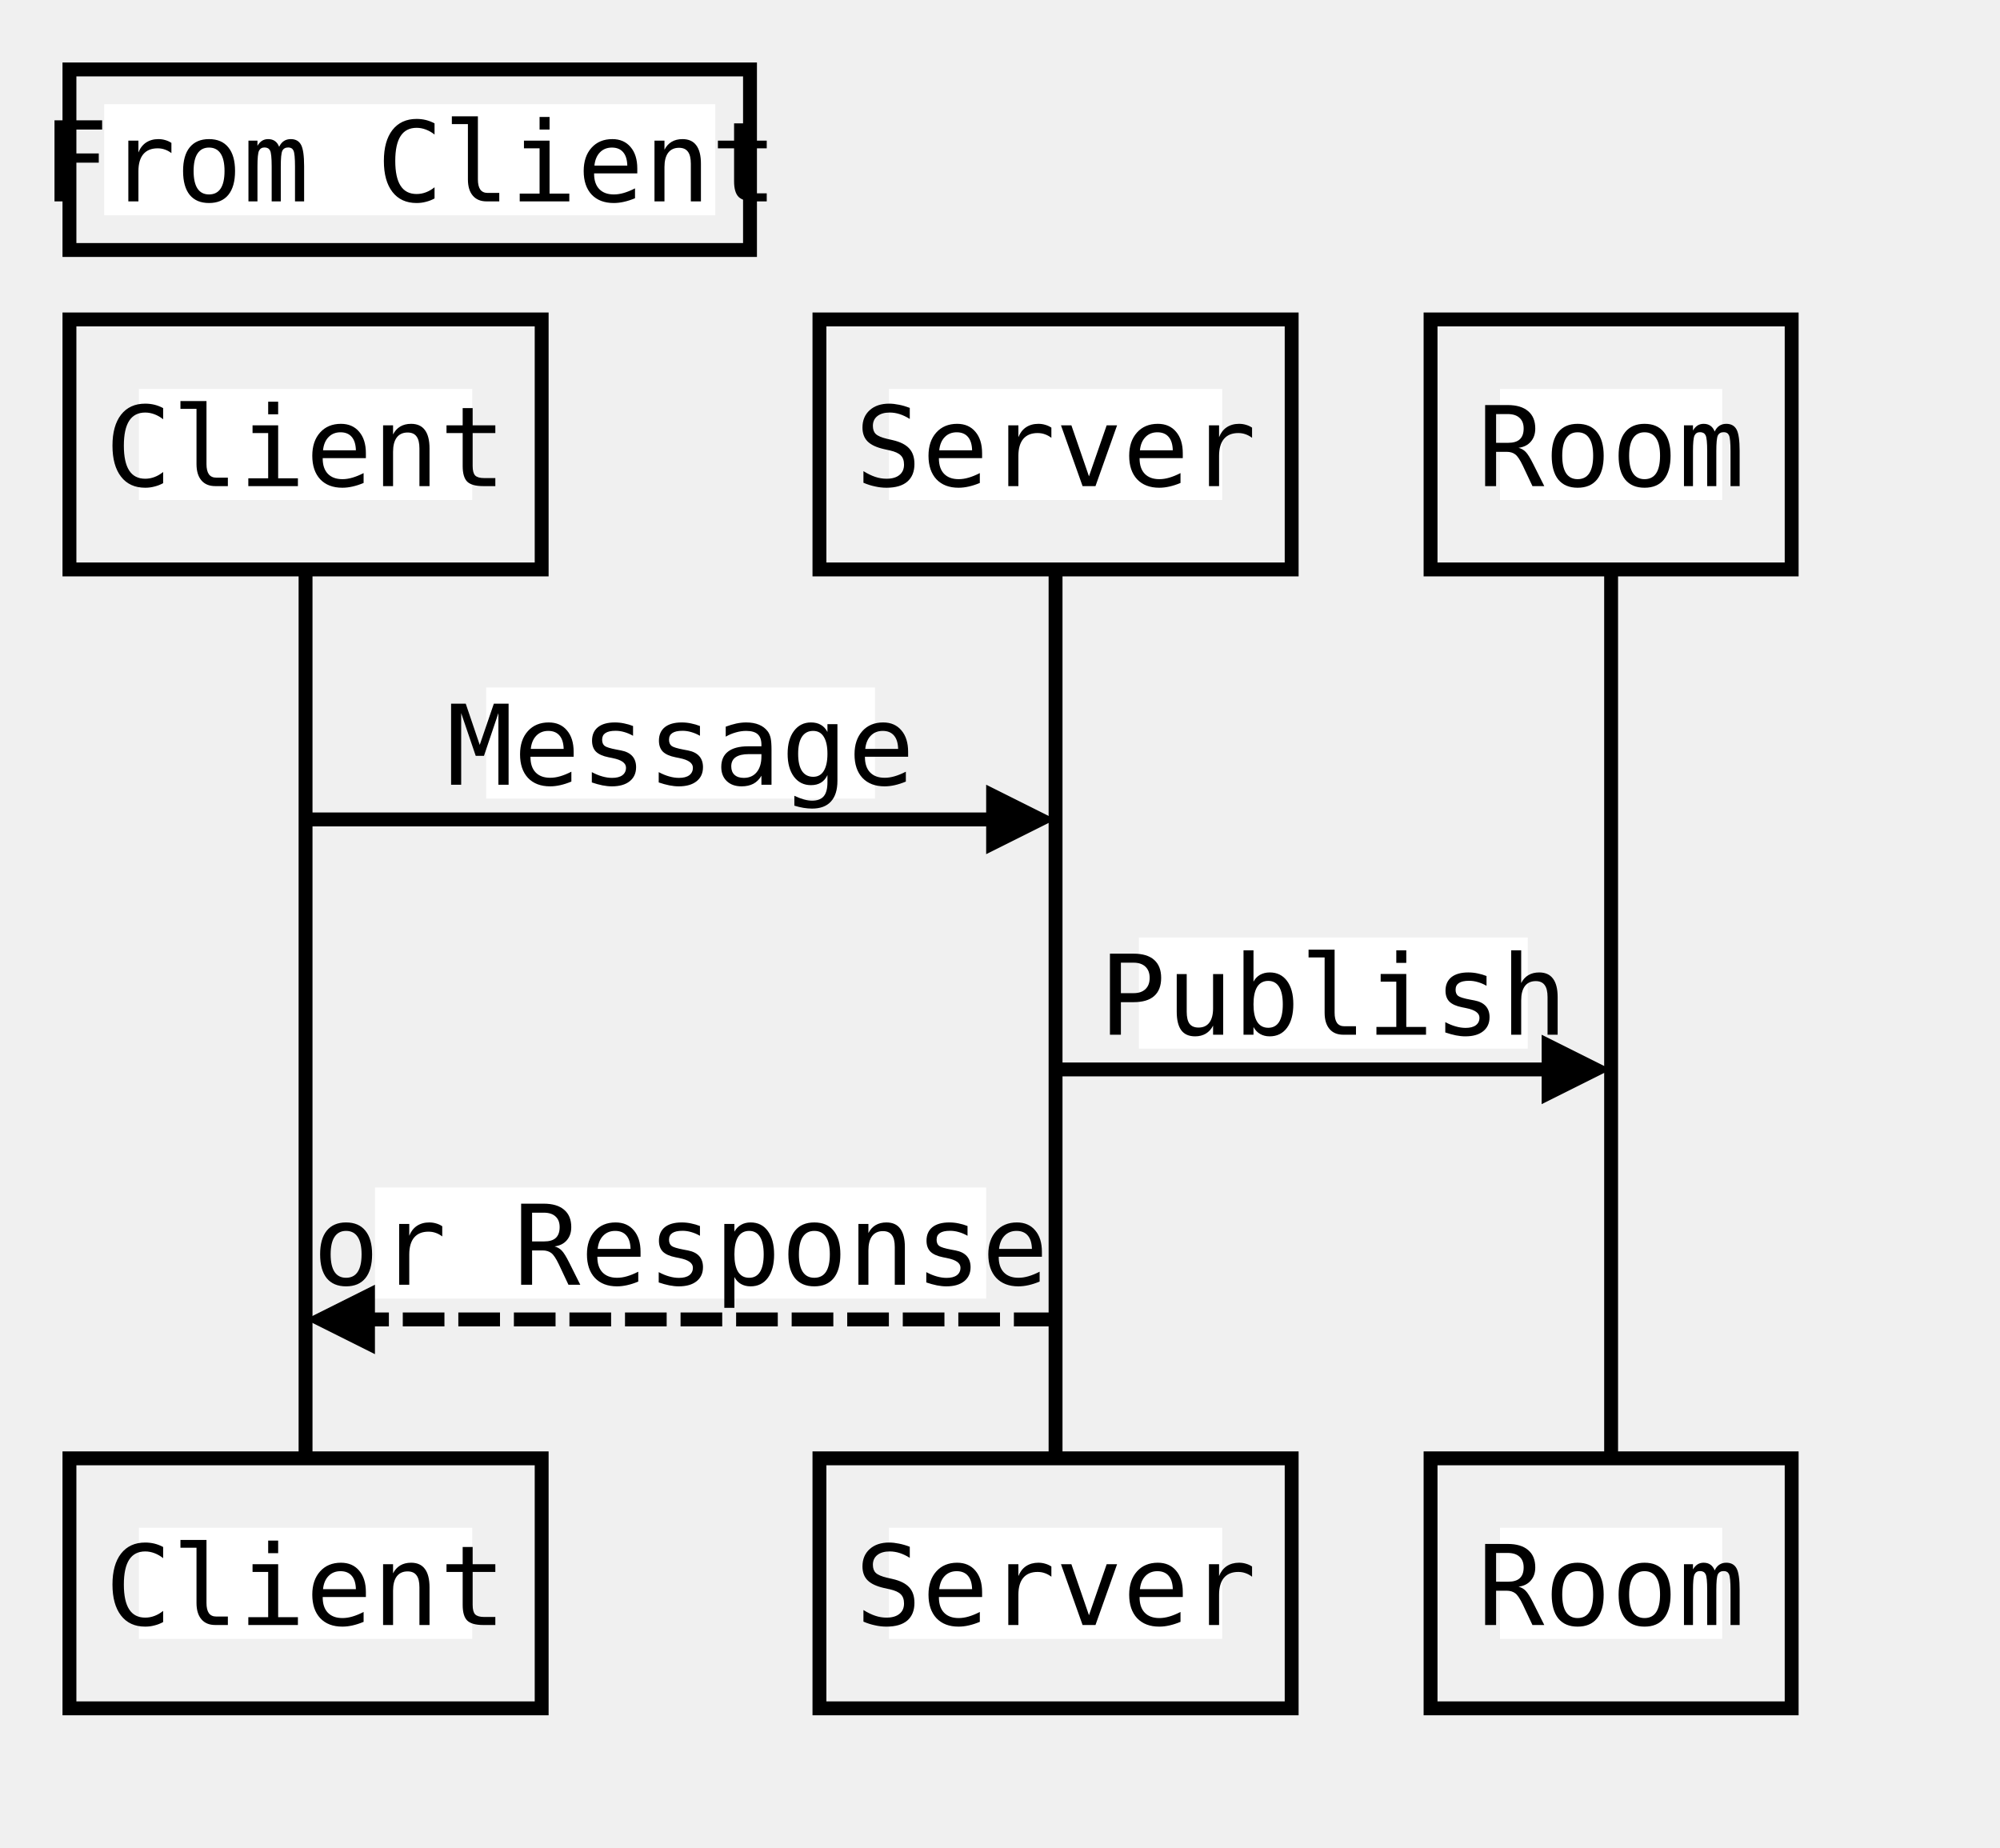
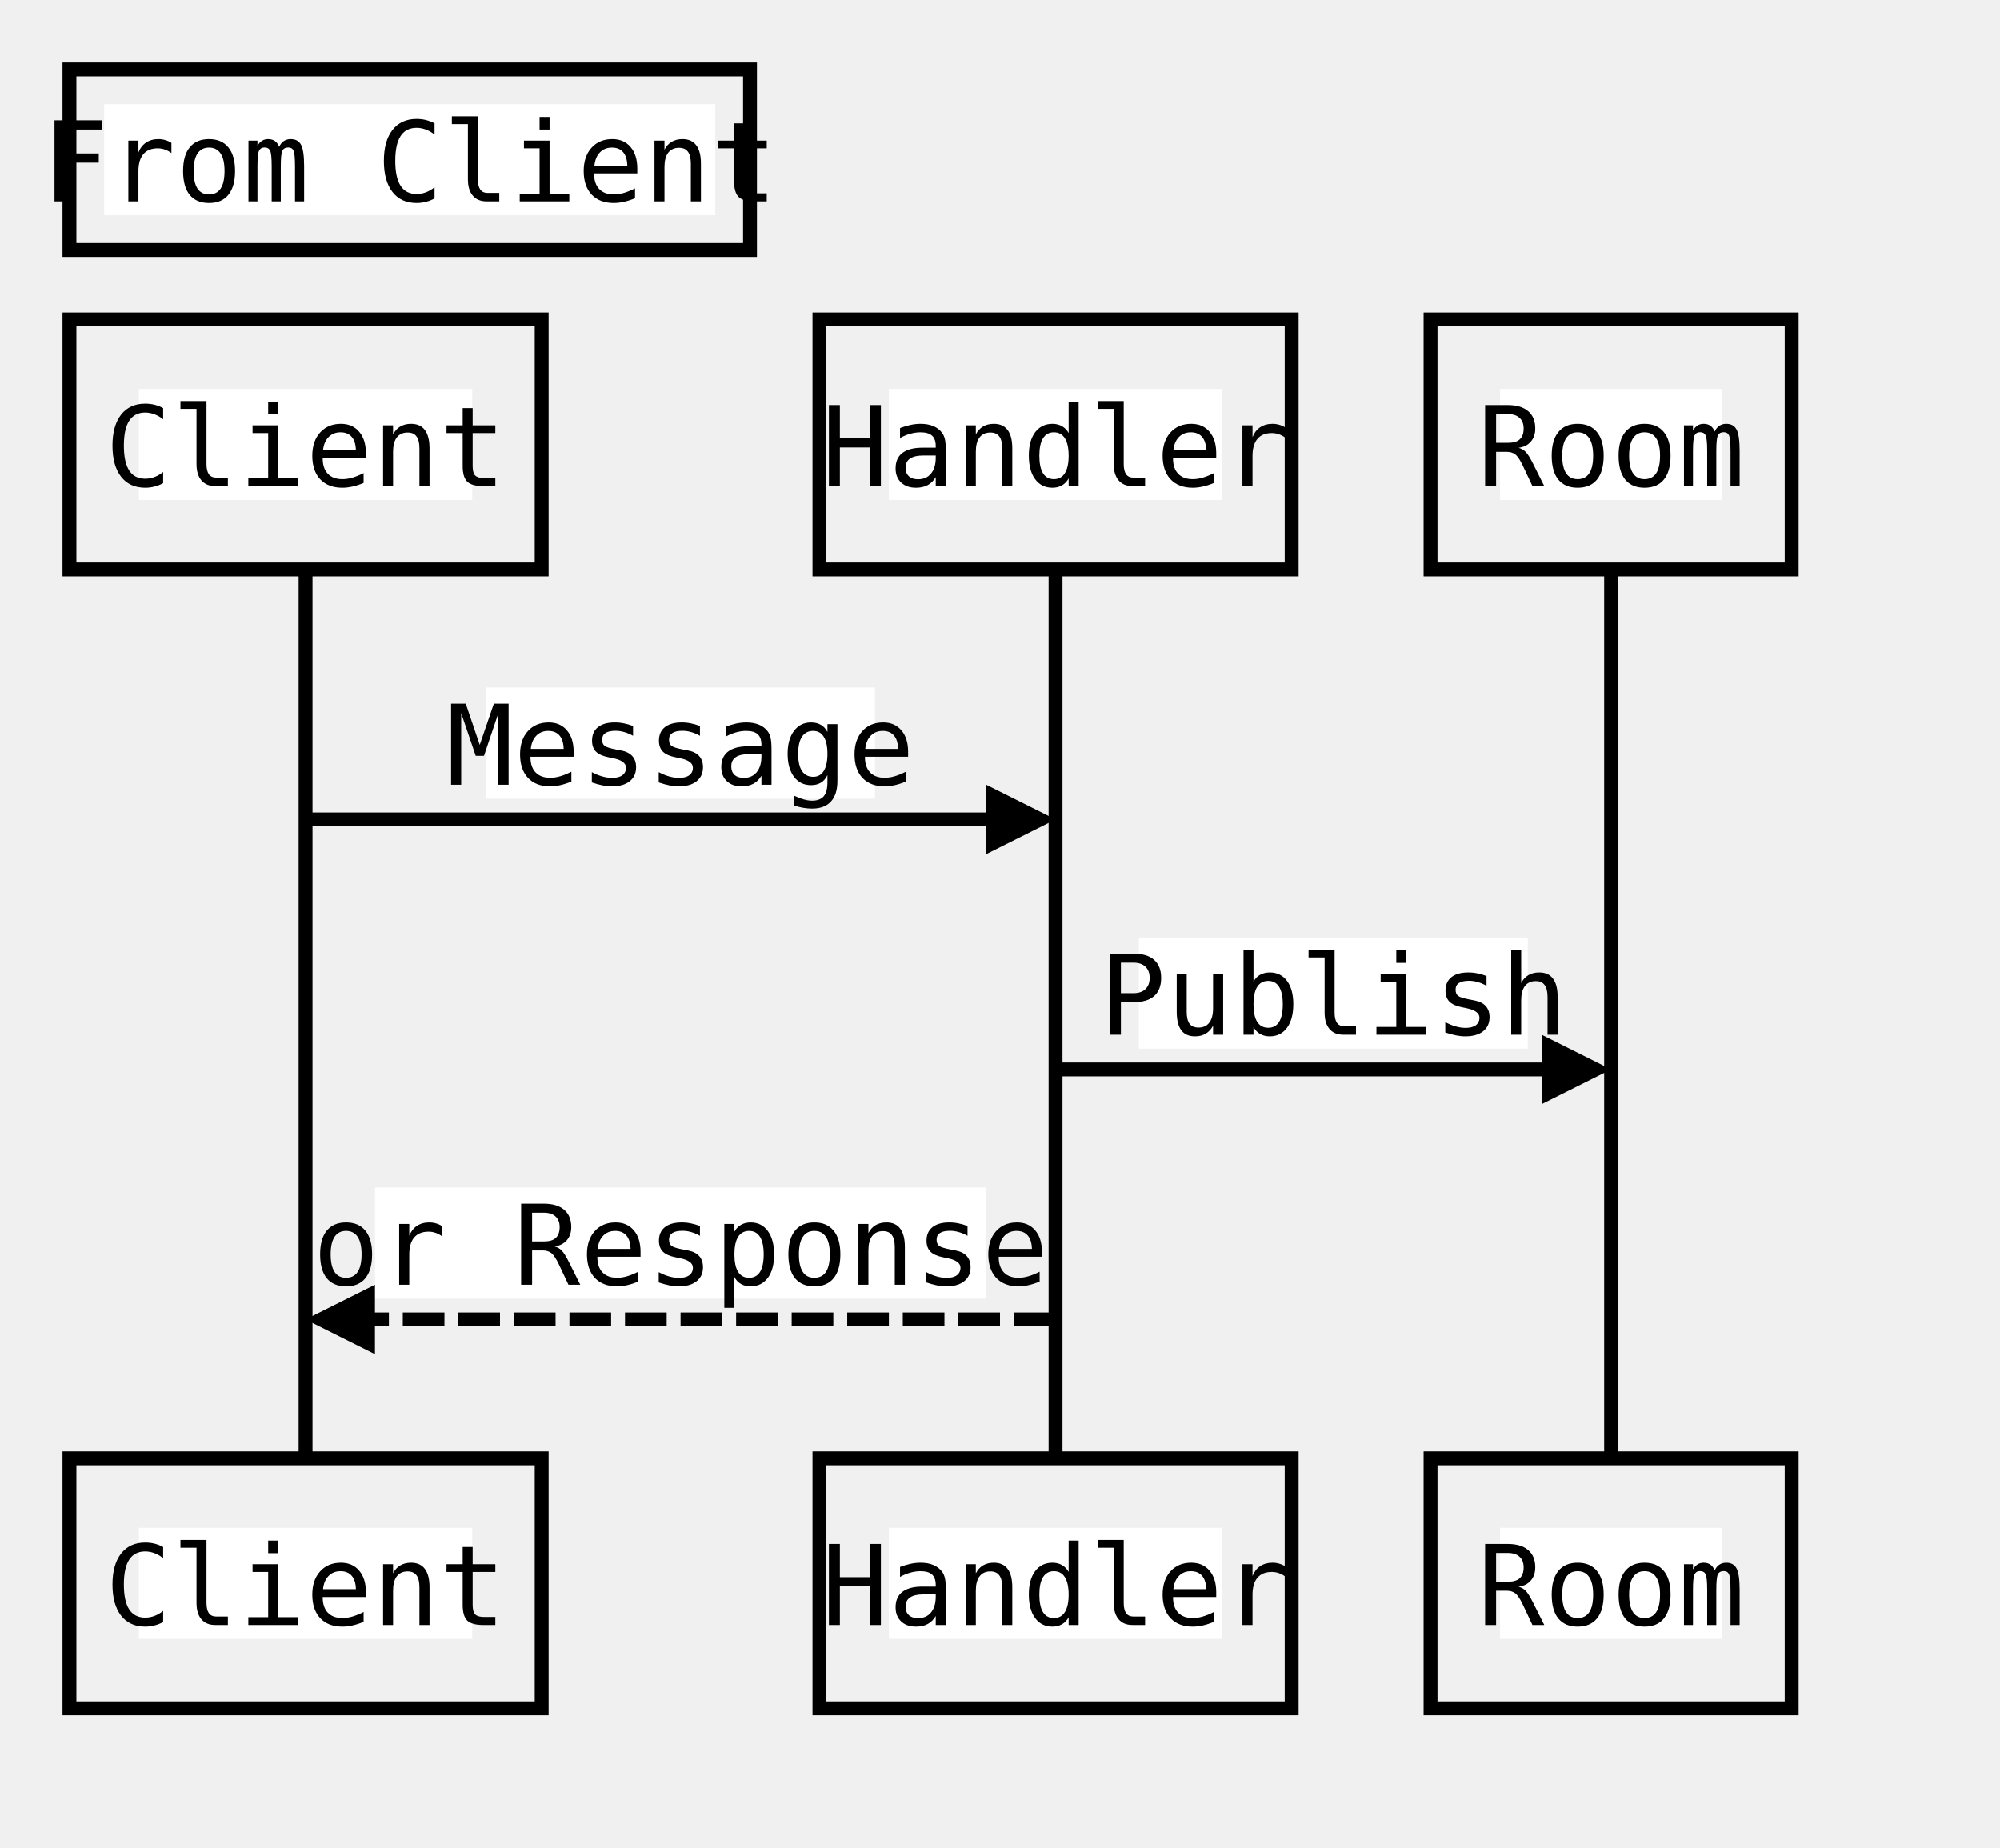
<svg xmlns="http://www.w3.org/2000/svg" xmlns:xlink="http://www.w3.org/1999/xlink" width="288" height="266">
  <source>title: From Client
- Client-&gt;Server:Message
- Server-&gt;Room:Publish
- Server--&gt;Client: or Response
+ Client-&gt;Handler:Message
+ Handler-&gt;Room:Publish
+ Handler--&gt;Client: or Response
</source>
  <defs style="-webkit-tap-highlight-color: rgba(0, 0, 0, 0);">
    <path stroke-linecap="round" d="M5,0 0,2.5 5,5z" id="raphael-marker-block" style="-webkit-tap-highlight-color: rgba(0, 0, 0, 0);" />
    <marker id="raphael-marker-endblock55" markerHeight="5" markerWidth="5" orient="auto" refX="2.5" refY="2.5" style="-webkit-tap-highlight-color: rgba(0, 0, 0, 0);">
      <use xlink:href="#raphael-marker-block" transform="rotate(180 2.5 2.5) scale(1,1)" stroke-width="1" fill="#000" stroke="none" style="-webkit-tap-highlight-color: rgba(0, 0, 0, 0);" />
    </marker>
  </defs>
  <rect x="10" y="10" width="98" height="26" r="0" rx="0" ry="0" fill="none" stroke="#000000" stroke-width="2" style="-webkit-tap-highlight-color: rgba(0, 0, 0, 0);" />
  <rect x="15" y="15" width="88" height="16" r="0" rx="0" ry="0" fill="#ffffff" stroke="none" style="-webkit-tap-highlight-color: rgba(0, 0, 0, 0);" />
  <text x="59" y="23" text-anchor="middle" font="10px &quot;Arial&quot;" stroke="none" fill="#000000" font-size="16px" font-family="Andale Mono, monospace" style="-webkit-tap-highlight-color: rgba(0, 0, 0, 0); text-anchor: middle; font-style: normal; font-variant: normal; font-weight: normal; font-size: 16px; line-height: normal; font-family: 'Andale Mono', monospace;">
    <tspan dy="6" style="-webkit-tap-highlight-color: rgba(0, 0, 0, 0);">From Client</tspan>
  </text>
  <rect x="10" y="46" width="68" height="36" r="0" rx="0" ry="0" fill="none" stroke="#000000" stroke-width="2" style="-webkit-tap-highlight-color: rgba(0, 0, 0, 0);" />
  <rect x="20" y="56" width="48" height="16" r="0" rx="0" ry="0" fill="#ffffff" stroke="none" style="-webkit-tap-highlight-color: rgba(0, 0, 0, 0);" />
  <text x="44" y="64" text-anchor="middle" font="10px &quot;Arial&quot;" stroke="none" fill="#000000" font-size="16px" font-family="Andale Mono, monospace" style="-webkit-tap-highlight-color: rgba(0, 0, 0, 0); text-anchor: middle; font-style: normal; font-variant: normal; font-weight: normal; font-size: 16px; line-height: normal; font-family: 'Andale Mono', monospace;">
    <tspan dy="6" style="-webkit-tap-highlight-color: rgba(0, 0, 0, 0);">Client</tspan>
  </text>
  <rect x="10" y="210" width="68" height="36" r="0" rx="0" ry="0" fill="none" stroke="#000000" stroke-width="2" style="-webkit-tap-highlight-color: rgba(0, 0, 0, 0);" />
  <rect x="20" y="220" width="48" height="16" r="0" rx="0" ry="0" fill="#ffffff" stroke="none" style="-webkit-tap-highlight-color: rgba(0, 0, 0, 0);" />
  <text x="44" y="228" text-anchor="middle" font="10px &quot;Arial&quot;" stroke="none" fill="#000000" font-size="16px" font-family="Andale Mono, monospace" style="-webkit-tap-highlight-color: rgba(0, 0, 0, 0); text-anchor: middle; font-style: normal; font-variant: normal; font-weight: normal; font-size: 16px; line-height: normal; font-family: 'Andale Mono', monospace;">
    <tspan dy="6" style="-webkit-tap-highlight-color: rgba(0, 0, 0, 0);">Client</tspan>
  </text>
  <path fill="none" stroke="#000000" d="M44,82L44,210" stroke-width="2" style="-webkit-tap-highlight-color: rgba(0, 0, 0, 0);" />
  <rect x="118" y="46" width="68" height="36" r="0" rx="0" ry="0" fill="none" stroke="#000000" stroke-width="2" style="-webkit-tap-highlight-color: rgba(0, 0, 0, 0);" />
  <rect x="128" y="56" width="48" height="16" r="0" rx="0" ry="0" fill="#ffffff" stroke="none" style="-webkit-tap-highlight-color: rgba(0, 0, 0, 0);" />
  <text x="152" y="64" text-anchor="middle" font="10px &quot;Arial&quot;" stroke="none" fill="#000000" font-size="16px" font-family="Andale Mono, monospace" style="-webkit-tap-highlight-color: rgba(0, 0, 0, 0); text-anchor: middle; font-style: normal; font-variant: normal; font-weight: normal; font-size: 16px; line-height: normal; font-family: 'Andale Mono', monospace;">
-     <tspan dy="6" style="-webkit-tap-highlight-color: rgba(0, 0, 0, 0);">Server</tspan>
+     <tspan dy="6" style="-webkit-tap-highlight-color: rgba(0, 0, 0, 0);">Handler</tspan>
  </text>
  <rect x="118" y="210" width="68" height="36" r="0" rx="0" ry="0" fill="none" stroke="#000000" stroke-width="2" style="-webkit-tap-highlight-color: rgba(0, 0, 0, 0);" />
  <rect x="128" y="220" width="48" height="16" r="0" rx="0" ry="0" fill="#ffffff" stroke="none" style="-webkit-tap-highlight-color: rgba(0, 0, 0, 0);" />
  <text x="152" y="228" text-anchor="middle" font="10px &quot;Arial&quot;" stroke="none" fill="#000000" font-size="16px" font-family="Andale Mono, monospace" style="-webkit-tap-highlight-color: rgba(0, 0, 0, 0); text-anchor: middle; font-style: normal; font-variant: normal; font-weight: normal; font-size: 16px; line-height: normal; font-family: 'Andale Mono', monospace;">
-     <tspan dy="6" style="-webkit-tap-highlight-color: rgba(0, 0, 0, 0);">Server</tspan>
+     <tspan dy="6" style="-webkit-tap-highlight-color: rgba(0, 0, 0, 0);">Handler</tspan>
  </text>
  <path fill="none" stroke="#000000" d="M152,82L152,210" stroke-width="2" style="-webkit-tap-highlight-color: rgba(0, 0, 0, 0);" />
  <rect x="206" y="46" width="52" height="36" r="0" rx="0" ry="0" fill="none" stroke="#000000" stroke-width="2" style="-webkit-tap-highlight-color: rgba(0, 0, 0, 0);" />
  <rect x="216" y="56" width="32" height="16" r="0" rx="0" ry="0" fill="#ffffff" stroke="none" style="-webkit-tap-highlight-color: rgba(0, 0, 0, 0);" />
  <text x="232" y="64" text-anchor="middle" font="10px &quot;Arial&quot;" stroke="none" fill="#000000" font-size="16px" font-family="Andale Mono, monospace" style="-webkit-tap-highlight-color: rgba(0, 0, 0, 0); text-anchor: middle; font-style: normal; font-variant: normal; font-weight: normal; font-size: 16px; line-height: normal; font-family: 'Andale Mono', monospace;">
    <tspan dy="6" style="-webkit-tap-highlight-color: rgba(0, 0, 0, 0);">Room</tspan>
  </text>
  <rect x="206" y="210" width="52" height="36" r="0" rx="0" ry="0" fill="none" stroke="#000000" stroke-width="2" style="-webkit-tap-highlight-color: rgba(0, 0, 0, 0);" />
  <rect x="216" y="220" width="32" height="16" r="0" rx="0" ry="0" fill="#ffffff" stroke="none" style="-webkit-tap-highlight-color: rgba(0, 0, 0, 0);" />
  <text x="232" y="228" text-anchor="middle" font="10px &quot;Arial&quot;" stroke="none" fill="#000000" font-size="16px" font-family="Andale Mono, monospace" style="-webkit-tap-highlight-color: rgba(0, 0, 0, 0); text-anchor: middle; font-style: normal; font-variant: normal; font-weight: normal; font-size: 16px; line-height: normal; font-family: 'Andale Mono', monospace;">
    <tspan dy="6" style="-webkit-tap-highlight-color: rgba(0, 0, 0, 0);">Room</tspan>
  </text>
  <path fill="none" stroke="#000000" d="M232,82L232,210" stroke-width="2" style="-webkit-tap-highlight-color: rgba(0, 0, 0, 0);" />
  <rect x="70" y="99" width="56" height="16" r="0" rx="0" ry="0" fill="#ffffff" stroke="none" style="-webkit-tap-highlight-color: rgba(0, 0, 0, 0);" />
  <text x="98" y="107" text-anchor="middle" font="10px &quot;Arial&quot;" stroke="none" fill="#000000" font-size="16px" font-family="Andale Mono, monospace" style="-webkit-tap-highlight-color: rgba(0, 0, 0, 0); text-anchor: middle; font-style: normal; font-variant: normal; font-weight: normal; font-size: 16px; line-height: normal; font-family: 'Andale Mono', monospace;">
    <tspan dy="6" style="-webkit-tap-highlight-color: rgba(0, 0, 0, 0);">Message</tspan>
  </text>
  <path fill="none" stroke="#000000" d="M44,118C44,118,125.767,118,147.008,118" stroke-width="2" marker-end="url(#raphael-marker-endblock55)" stroke-dasharray="0" style="-webkit-tap-highlight-color: rgba(0, 0, 0, 0);" />
  <rect x="164" y="135" width="56" height="16" r="0" rx="0" ry="0" fill="#ffffff" stroke="none" style="-webkit-tap-highlight-color: rgba(0, 0, 0, 0);" />
  <text x="192" y="143" text-anchor="middle" font="10px &quot;Arial&quot;" stroke="none" fill="#000000" font-size="16px" font-family="Andale Mono, monospace" style="-webkit-tap-highlight-color: rgba(0, 0, 0, 0); text-anchor: middle; font-style: normal; font-variant: normal; font-weight: normal; font-size: 16px; line-height: normal; font-family: 'Andale Mono', monospace;">
    <tspan dy="6" style="-webkit-tap-highlight-color: rgba(0, 0, 0, 0);">Publish</tspan>
  </text>
  <path fill="none" stroke="#000000" d="M152,154C152,154,209.482,154,226.996,154" stroke-width="2" marker-end="url(#raphael-marker-endblock55)" stroke-dasharray="0" style="-webkit-tap-highlight-color: rgba(0, 0, 0, 0);" />
  <rect x="54" y="171" width="88" height="16" r="0" rx="0" ry="0" fill="#ffffff" stroke="none" style="-webkit-tap-highlight-color: rgba(0, 0, 0, 0);" />
  <text x="98" y="179" text-anchor="middle" font="10px &quot;Arial&quot;" stroke="none" fill="#000000" font-size="16px" font-family="Andale Mono, monospace" style="-webkit-tap-highlight-color: rgba(0, 0, 0, 0); text-anchor: middle; font-style: normal; font-variant: normal; font-weight: normal; font-size: 16px; line-height: normal; font-family: 'Andale Mono', monospace;">
    <tspan dy="6" style="-webkit-tap-highlight-color: rgba(0, 0, 0, 0);">or Response</tspan>
  </text>
  <path fill="none" stroke="#000000" d="M152,190C152,190,70.233,190,48.992,190" stroke-width="2" marker-end="url(#raphael-marker-endblock55)" stroke-dasharray="6,2" style="-webkit-tap-highlight-color: rgba(0, 0, 0, 0);" />
</svg>
